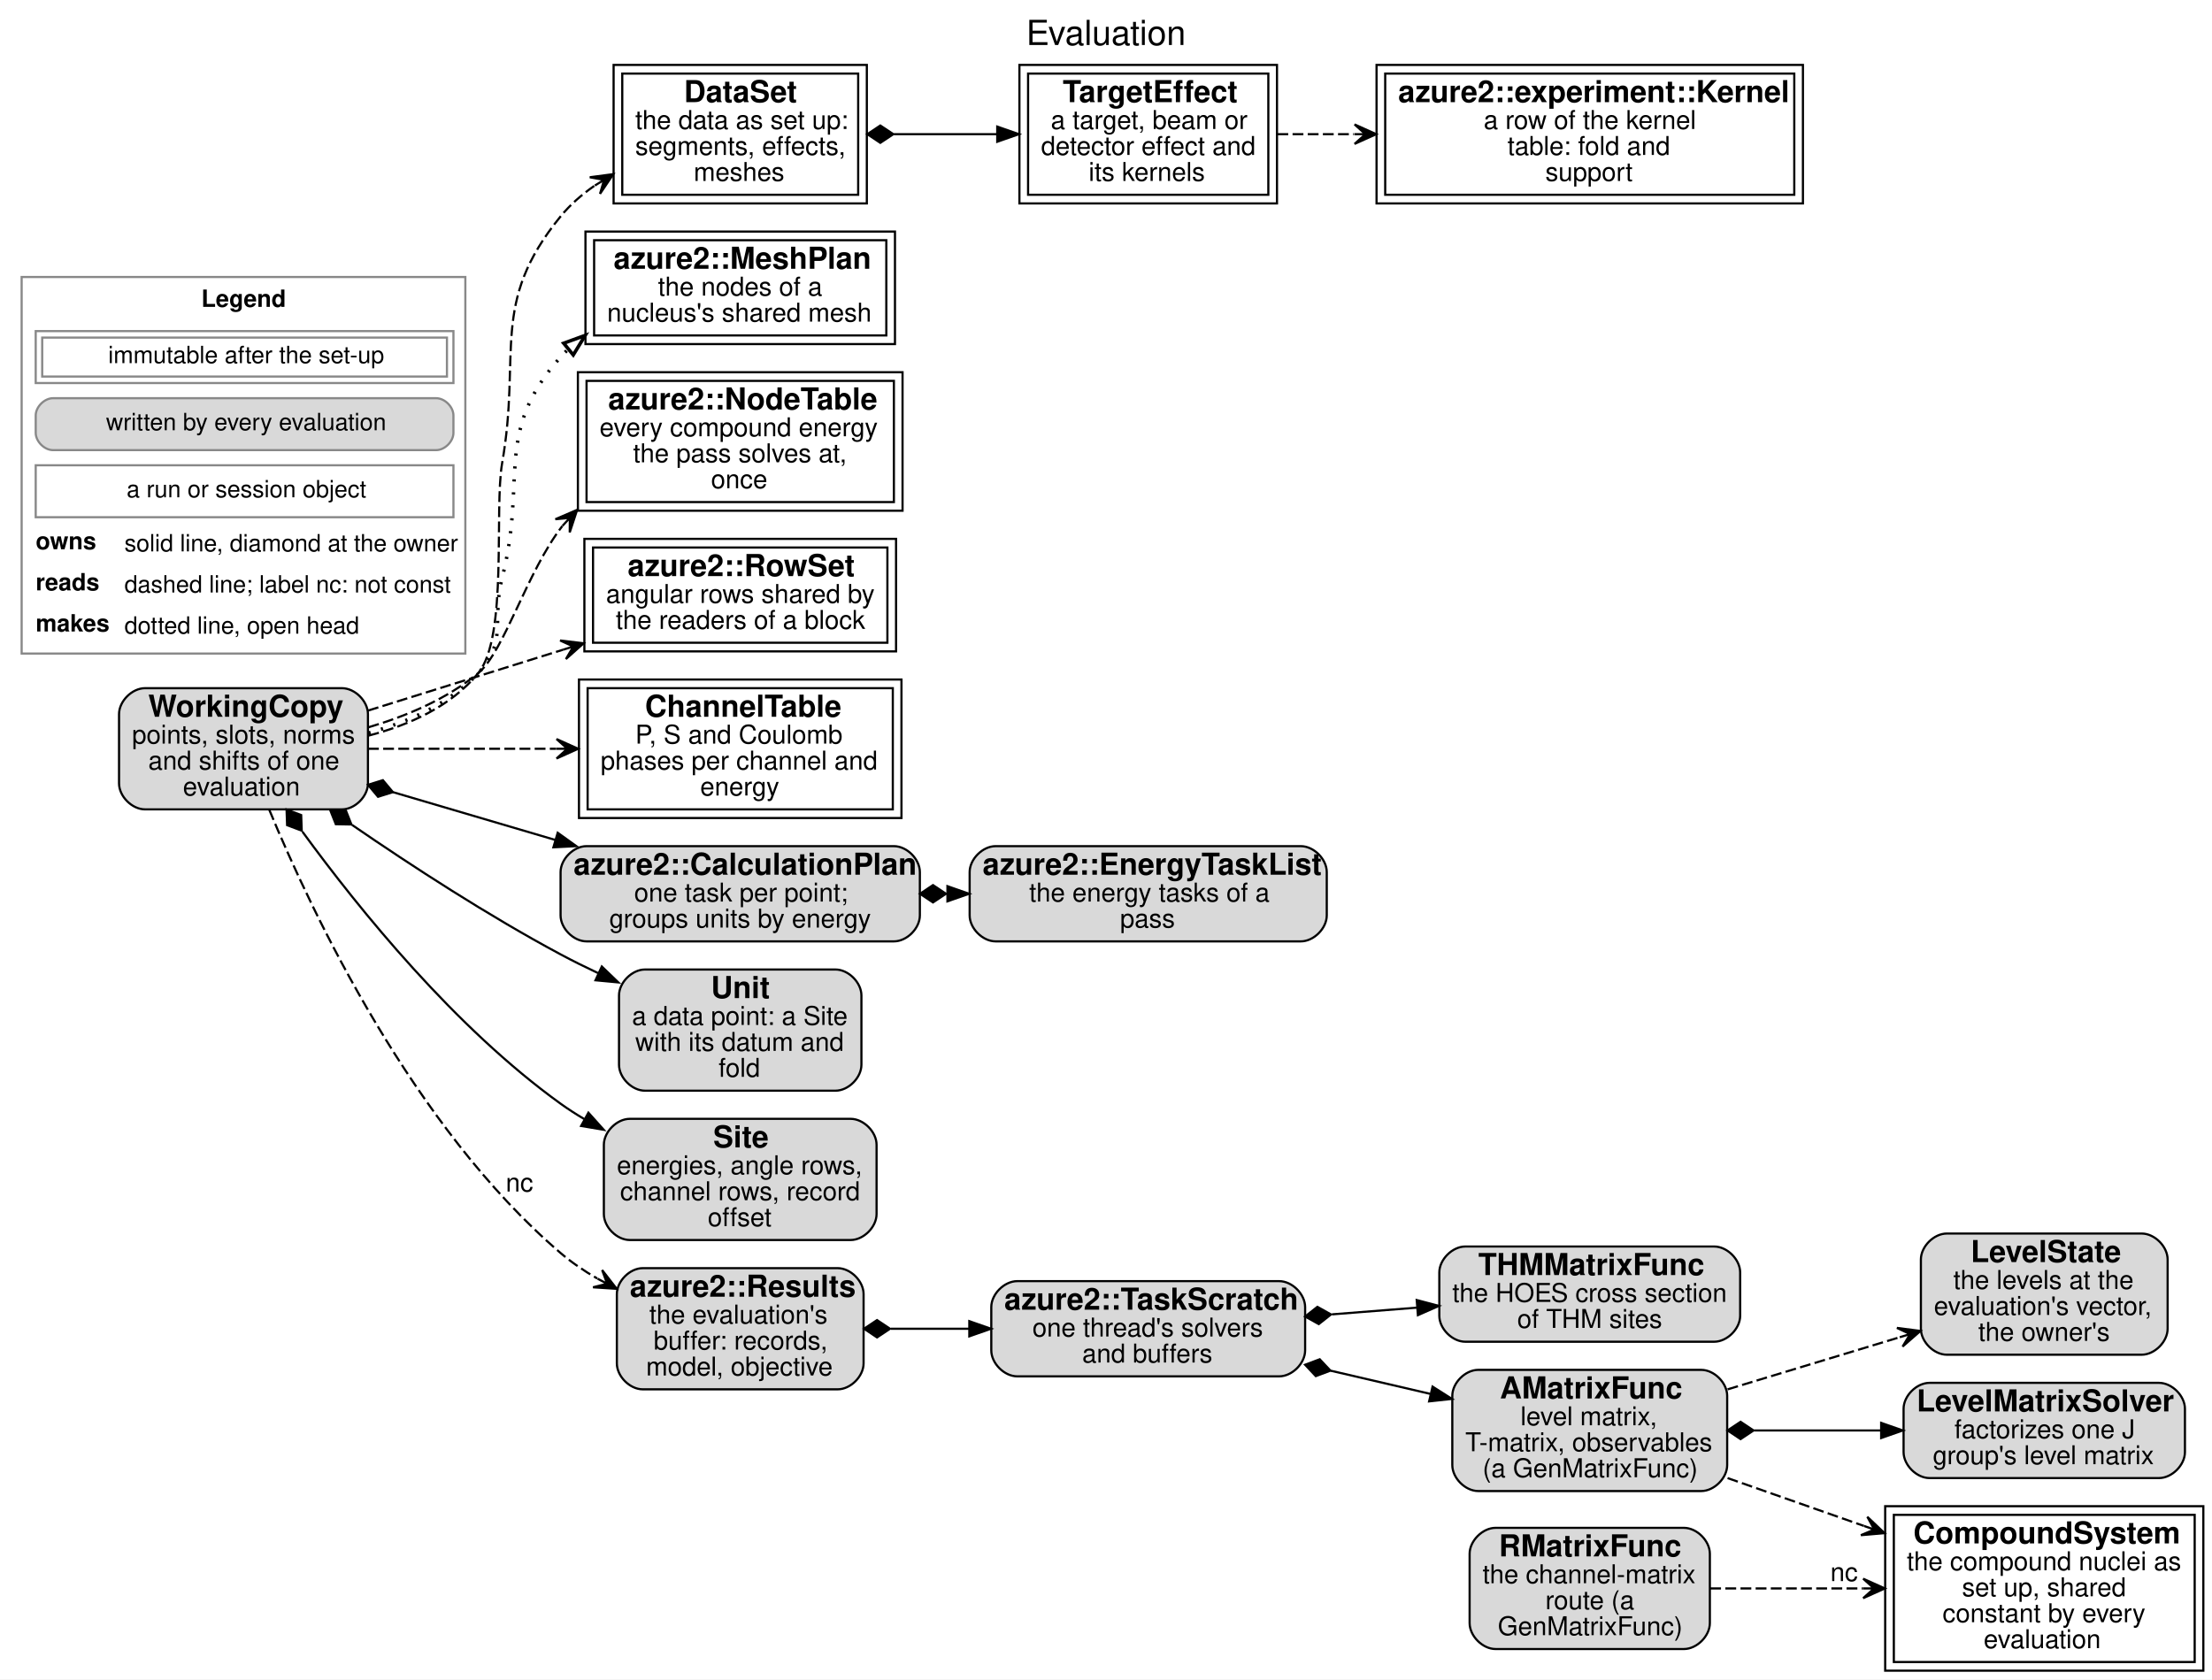
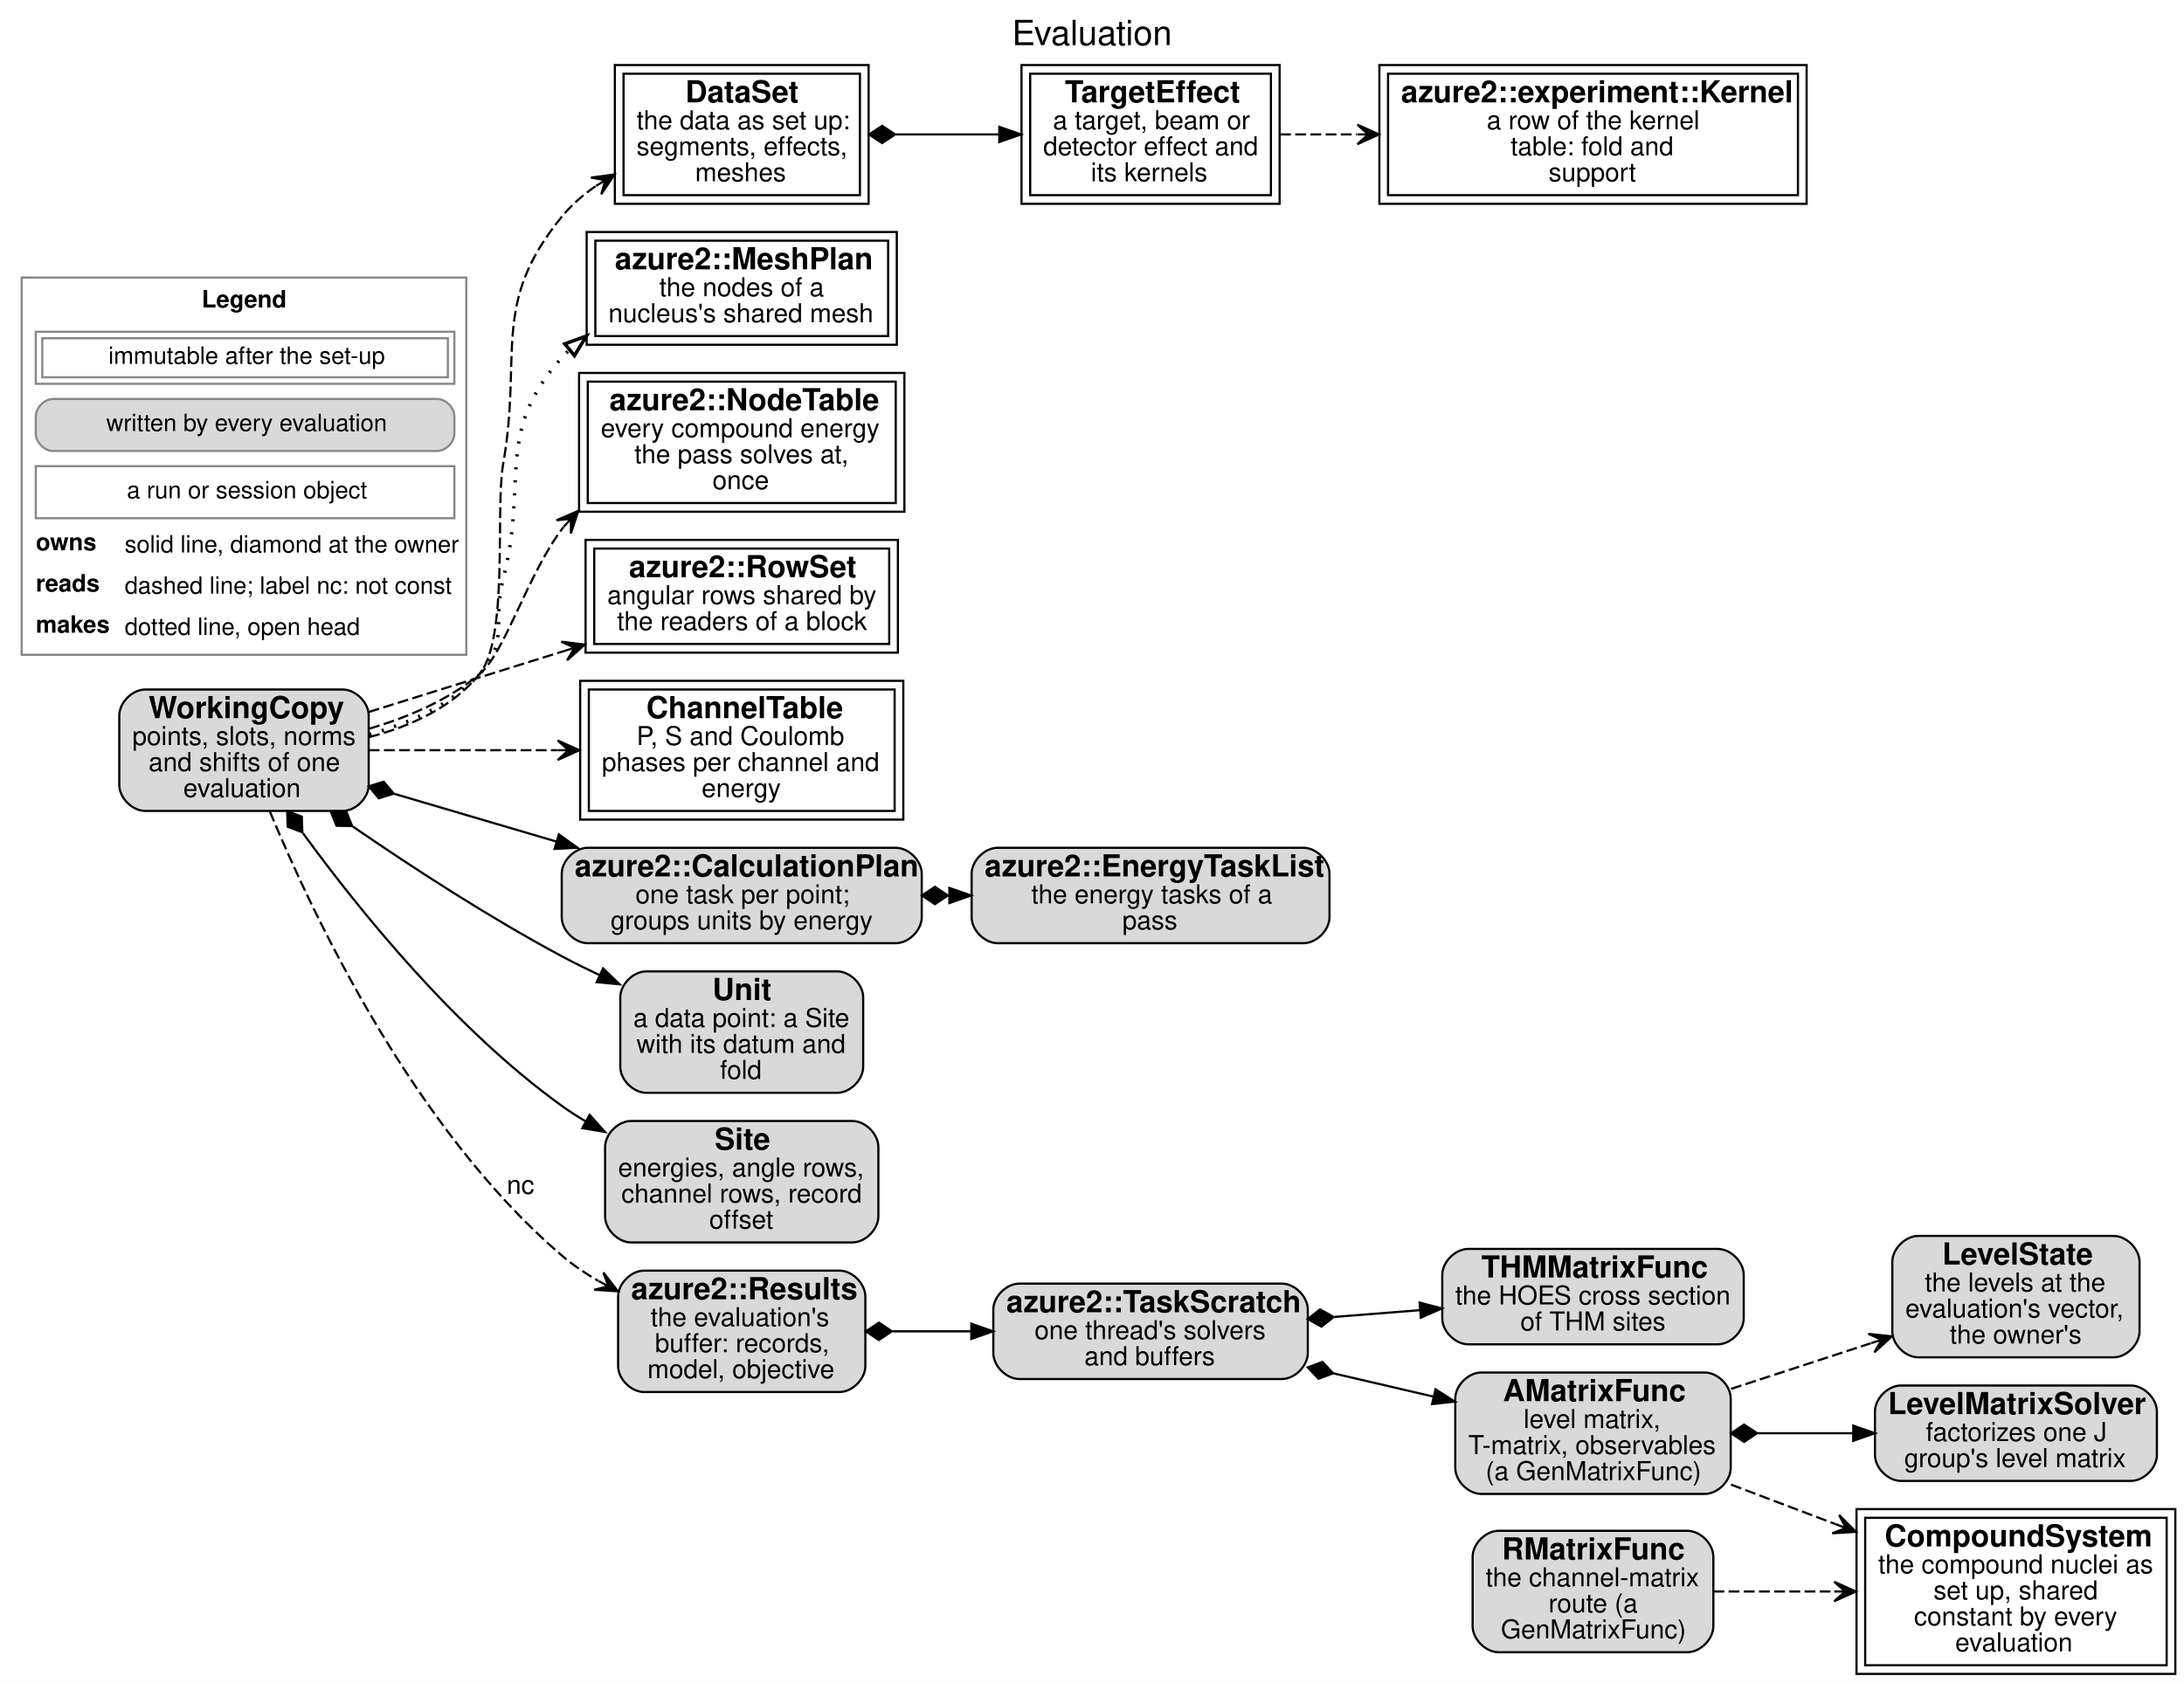
- <svg xmlns="http://www.w3.org/2000/svg" width="1022pt" height="776pt" viewBox="0.00 0.00 1022.00 776.00">
+ <svg xmlns="http://www.w3.org/2000/svg" width="1007pt" height="776pt" viewBox="0.00 0.00 1007.00 776.00">
  <g id="graph0" class="graph" transform="scale(1 1) rotate(0) translate(4 772)">
-     <polygon fill="white" stroke="transparent" points="-4,4 -4,-772 1018,-772 1018,4 -4,4" />
-     <text text-anchor="middle" x="507" y="-751.2" font-family="Helvetica" font-size="16.00">Evaluation</text>
+     <polygon fill="white" stroke="transparent" points="-4,4 -4,-772 1003,-772 1003,4 -4,4" />
+     <text text-anchor="middle" x="499.5" y="-751.2" font-family="Helvetica" font-size="16.00">Evaluation</text>
    <g id="node1" class="node">
      <path fill="#d9d9d9" stroke="black" d="M154,-454C154,-454 63,-454 63,-454 57,-454 51,-448 51,-442 51,-442 51,-410 51,-410 51,-404 57,-398 63,-398 63,-398 154,-398 154,-398 160,-398 166,-404 166,-410 166,-410 166,-442 166,-442 166,-448 160,-454 154,-454" />
      <text text-anchor="start" x="64.5" y="-440.8" font-family="Helvetica" font-weight="bold" font-size="14.00">WorkingCopy</text>
      <text text-anchor="start" x="57" y="-428.4" font-family="Helvetica" font-size="12.00">points, slots, norms</text>
      <text text-anchor="start" x="64.5" y="-416.4" font-family="Helvetica" font-size="12.00">and shifts of one</text>
      <text text-anchor="start" x="80.5" y="-404.4" font-family="Helvetica" font-size="12.00">evaluation</text>
    </g>
    <g id="node2" class="node">
      <polygon fill="white" stroke="black" points="392.5,-738 283.5,-738 283.5,-682 392.5,-682 392.5,-738" />
      <polygon fill="none" stroke="black" points="396.5,-742 279.5,-742 279.5,-678 396.5,-678 396.5,-742" />
      <text text-anchor="start" x="312" y="-724.8" font-family="Helvetica" font-weight="bold" font-size="14.00">DataSet</text>
      <text text-anchor="start" x="289.5" y="-712.4" font-family="Helvetica" font-size="12.00">the data as set up:</text>
      <text text-anchor="start" x="289.5" y="-700.4" font-family="Helvetica" font-size="12.00">segments, effects,</text>
      <text text-anchor="start" x="316.5" y="-688.4" font-family="Helvetica" font-size="12.00">meshes</text>
    </g>
    <g id="edge1" class="edge">
      <path fill="none" stroke="black" stroke-dasharray="5,2" d="M166.22,-432.06C185.09,-436.95 204.47,-445.64 217,-461 230.72,-477.81 224.27,-536.63 228,-558 236.95,-609.29 222.07,-631.67 255,-672 259.4,-677.39 264.74,-682.05 270.55,-686.08" />
      <polygon fill="black" stroke="black" points="279.36,-691.53 268.49,-690.09 275.11,-688.9 270.86,-686.27 270.86,-686.27 270.86,-686.27 275.11,-688.9 273.23,-682.44 279.36,-691.53 279.36,-691.53" />
    </g>
    <g id="node5" class="node">
      <polygon fill="white" stroke="black" points="405.5,-661 270.5,-661 270.5,-617 405.5,-617 405.5,-661" />
      <polygon fill="none" stroke="black" points="409.5,-665 266.5,-665 266.5,-613 409.5,-613 409.5,-665" />
      <text text-anchor="start" x="279.5" y="-647.8" font-family="Helvetica" font-weight="bold" font-size="14.00">azure2::MeshPlan</text>
      <text text-anchor="start" x="300" y="-635.4" font-family="Helvetica" font-size="12.00">the nodes of a</text>
      <text text-anchor="start" x="276.5" y="-623.4" font-family="Helvetica" font-size="12.00">nucleus's shared mesh</text>
    </g>
    <g id="edge4" class="edge">
      <path fill="none" stroke="black" stroke-width="1.6" stroke-dasharray="1,5" d="M166.25,-433.31C184.67,-438.34 203.75,-446.79 217,-461 230.75,-475.74 222.98,-485.48 228,-505 239.69,-550.42 223.77,-572.02 255,-607 256.05,-608.18 257.15,-609.31 258.29,-610.4" />
      <polygon fill="none" stroke="black" stroke-width="1.6" points="256.43,-613.4 266.38,-617.02 260.86,-607.98 256.43,-613.4" />
    </g>
    <g id="node6" class="node">
      <polygon fill="white" stroke="black" points="409,-596 267,-596 267,-540 409,-540 409,-596" />
      <polygon fill="none" stroke="black" points="413,-600 263,-600 263,-536 413,-536 413,-600" />
      <text text-anchor="start" x="277" y="-582.8" font-family="Helvetica" font-weight="bold" font-size="14.00">azure2::NodeTable</text>
      <text text-anchor="start" x="273" y="-570.4" font-family="Helvetica" font-size="12.00">every compound energy</text>
      <text text-anchor="start" x="288.5" y="-558.4" font-family="Helvetica" font-size="12.00">the pass solves at,</text>
      <text text-anchor="start" x="324.5" y="-546.4" font-family="Helvetica" font-size="12.00">once</text>
    </g>
    <g id="edge5" class="edge">
      <path fill="none" stroke="black" stroke-dasharray="5,2" d="M166.25,-435.93C183.93,-441.15 202.56,-449.05 217,-461 228.91,-470.85 239.43,-507.78 255.81,-528.92" />
      <polygon fill="black" stroke="black" points="262.66,-536.41 252.59,-532.07 259.28,-532.72 255.91,-529.03 255.91,-529.03 255.91,-529.03 259.28,-532.72 259.23,-525.99 262.66,-536.41 262.66,-536.41" />
    </g>
    <g id="node7" class="node">
      <polygon fill="white" stroke="black" points="406,-519 270,-519 270,-475 406,-475 406,-519" />
      <polygon fill="none" stroke="black" points="410,-523 266,-523 266,-471 410,-471 410,-523" />
      <text text-anchor="start" x="286" y="-505.8" font-family="Helvetica" font-weight="bold" font-size="14.00">azure2::RowSet</text>
      <text text-anchor="start" x="276" y="-493.4" font-family="Helvetica" font-size="12.00">angular rows shared by</text>
      <text text-anchor="start" x="280.5" y="-481.4" font-family="Helvetica" font-size="12.00">the readers of a block</text>
    </g>
    <g id="edge6" class="edge">
      <path fill="none" stroke="black" stroke-dasharray="5,2" d="M166.03,-443.64C193.22,-452.13 226.31,-462.46 256.11,-471.76" />
      <polygon fill="black" stroke="black" points="265.66,-474.74 254.77,-476.05 260.89,-473.25 256.11,-471.76 256.11,-471.76 256.11,-471.76 260.89,-473.25 257.46,-467.46 265.66,-474.74 265.66,-474.74" />
    </g>
    <g id="node8" class="node">
      <polygon fill="white" stroke="black" points="408.5,-454 267.5,-454 267.5,-398 408.5,-398 408.5,-454" />
      <polygon fill="none" stroke="black" points="412.5,-458 263.5,-458 263.5,-394 412.5,-394 412.5,-458" />
      <text text-anchor="start" x="294" y="-440.8" font-family="Helvetica" font-weight="bold" font-size="14.00">ChannelTable</text>
      <text text-anchor="start" x="289.5" y="-428.4" font-family="Helvetica" font-size="12.00">P, S and Coulomb</text>
      <text text-anchor="start" x="273.5" y="-416.4" font-family="Helvetica" font-size="12.00">phases per channel and</text>
      <text text-anchor="start" x="319.5" y="-404.4" font-family="Helvetica" font-size="12.00">energy</text>
    </g>
    <g id="edge7" class="edge">
      <path fill="none" stroke="black" stroke-dasharray="5,2" d="M166.03,-426C192.28,-426 224.03,-426 253.01,-426" />
      <polygon fill="black" stroke="black" points="263.13,-426 253.13,-430.5 258.13,-426 253.13,-426 253.13,-426 253.13,-426 258.13,-426 253.13,-421.5 263.13,-426 263.13,-426" />
    </g>
    <g id="node9" class="node">
      <path fill="#d9d9d9" stroke="black" d="M409,-381C409,-381 267,-381 267,-381 261,-381 255,-375 255,-369 255,-369 255,-349 255,-349 255,-343 261,-337 267,-337 267,-337 409,-337 409,-337 415,-337 421,-343 421,-349 421,-349 421,-369 421,-369 421,-375 415,-381 409,-381" />
      <text text-anchor="start" x="261" y="-367.8" font-family="Helvetica" font-weight="bold" font-size="14.00">azure2::CalculationPlan</text>
      <text text-anchor="start" x="289" y="-355.4" font-family="Helvetica" font-size="12.00">one task per point;</text>
      <text text-anchor="start" x="277.5" y="-343.4" font-family="Helvetica" font-size="12.00">groups units by energy</text>
    </g>
    <g id="edge8" class="edge">
      <path fill="none" stroke="black" d="M177.59,-405.95C201.15,-399.01 227.84,-391.15 252.55,-383.87" />
      <polygon fill="black" stroke="black" points="177.54,-405.96 172.91,-411.49 166.03,-409.35 170.65,-403.82 177.54,-405.96" />
      <polygon fill="black" stroke="black" points="253.67,-387.19 262.28,-381.01 251.69,-380.47 253.67,-387.19" />
    </g>
    <g id="node11" class="node">
      <path fill="#d9d9d9" stroke="black" d="M382,-324C382,-324 294,-324 294,-324 288,-324 282,-318 282,-312 282,-312 282,-280 282,-280 282,-274 288,-268 294,-268 294,-268 382,-268 382,-268 388,-268 394,-274 394,-280 394,-280 394,-312 394,-312 394,-318 388,-324 382,-324" />
      <text text-anchor="start" x="324.5" y="-310.8" font-family="Helvetica" font-weight="bold" font-size="14.00">Unit</text>
      <text text-anchor="start" x="288" y="-298.4" font-family="Helvetica" font-size="12.00">a data point: a Site</text>
      <text text-anchor="start" x="289.5" y="-286.4" font-family="Helvetica" font-size="12.00">with its datum and</text>
      <text text-anchor="start" x="328" y="-274.4" font-family="Helvetica" font-size="12.00">fold</text>
    </g>
    <g id="edge10" class="edge">
      <path fill="none" stroke="black" d="M158.66,-390.81C186.26,-371.85 221.74,-348.78 255,-331 260.55,-328.03 266.41,-325.12 272.34,-322.33" />
      <polygon fill="black" stroke="black" points="158.36,-391.02 155.7,-397.72 148.49,-397.85 151.15,-391.15 158.36,-391.02" />
      <polygon fill="black" stroke="black" points="274.05,-325.39 281.68,-318.04 271.13,-319.03 274.05,-325.39" />
    </g>
    <g id="node12" class="node">
      <path fill="#d9d9d9" stroke="black" d="M389,-255C389,-255 287,-255 287,-255 281,-255 275,-249 275,-243 275,-243 275,-211 275,-211 275,-205 281,-199 287,-199 287,-199 389,-199 389,-199 395,-199 401,-205 401,-211 401,-211 401,-243 401,-243 401,-249 395,-255 389,-255" />
      <text text-anchor="start" x="325.5" y="-241.8" font-family="Helvetica" font-weight="bold" font-size="14.00">Site</text>
      <text text-anchor="start" x="281" y="-229.4" font-family="Helvetica" font-size="12.00">energies, angle rows,</text>
      <text text-anchor="start" x="282.5" y="-217.4" font-family="Helvetica" font-size="12.00">channel rows, record</text>
      <text text-anchor="start" x="323" y="-205.4" font-family="Helvetica" font-size="12.00">offset</text>
    </g>
    <g id="edge11" class="edge">
      <path fill="none" stroke="black" d="M135.73,-387.69C162.27,-351.32 206.23,-297.13 255,-262 258.46,-259.51 262.13,-257.14 265.92,-254.91" />
      <polygon fill="black" stroke="black" points="135.4,-388.16 135.15,-395.37 128.4,-397.91 128.65,-390.7 135.4,-388.16" />
      <polygon fill="black" stroke="black" points="267.86,-257.84 274.93,-249.95 264.49,-251.71 267.86,-257.84" />
    </g>
    <g id="node13" class="node">
      <path fill="#d9d9d9" stroke="black" d="M383,-186C383,-186 293,-186 293,-186 287,-186 281,-180 281,-174 281,-174 281,-142 281,-142 281,-136 287,-130 293,-130 293,-130 383,-130 383,-130 389,-130 395,-136 395,-142 395,-142 395,-174 395,-174 395,-180 389,-186 383,-186" />
      <text text-anchor="start" x="287" y="-172.8" font-family="Helvetica" font-weight="bold" font-size="14.00">azure2::Results</text>
      <text text-anchor="start" x="296" y="-160.4" font-family="Helvetica" font-size="12.00">the evaluation's</text>
      <text text-anchor="start" x="298" y="-148.4" font-family="Helvetica" font-size="12.00">buffer: records,</text>
      <text text-anchor="start" x="294.5" y="-136.4" font-family="Helvetica" font-size="12.00">model, objective</text>
    </g>
    <g id="edge19" class="edge">
      <path fill="none" stroke="black" stroke-dasharray="5,2" d="M120.43,-397.76C140.35,-349.63 186.89,-251.31 255,-193 260.14,-188.6 265.9,-184.69 271.94,-181.22" />
      <polygon fill="black" stroke="black" points="280.94,-176.45 274.21,-185.11 276.52,-178.79 272.1,-181.13 272.1,-181.13 272.1,-181.13 276.52,-178.79 270,-177.16 280.94,-176.45 280.94,-176.45" />
      <text text-anchor="middle" x="236" y="-221.4" font-family="Helvetica" font-size="12.00"> nc</text>
    </g>
    <g id="node3" class="node">
      <polygon fill="white" stroke="black" points="582,-738 471,-738 471,-682 582,-682 582,-738" />
      <polygon fill="none" stroke="black" points="586,-742 467,-742 467,-678 586,-678 586,-742" />
      <text text-anchor="start" x="487" y="-724.8" font-family="Helvetica" font-weight="bold" font-size="14.00">TargetEffect</text>
      <text text-anchor="start" x="481.5" y="-712.4" font-family="Helvetica" font-size="12.00">a target, beam or</text>
      <text text-anchor="start" x="477" y="-700.4" font-family="Helvetica" font-size="12.00">detector effect and</text>
      <text text-anchor="start" x="499" y="-688.4" font-family="Helvetica" font-size="12.00">its kernels</text>
    </g>
    <g id="edge2" class="edge">
      <path fill="none" stroke="black" d="M409,-710C424.6,-710 441.14,-710 456.69,-710" />
      <polygon fill="black" stroke="black" points="408.73,-710 402.73,-714 396.73,-710 402.73,-706 408.73,-710" />
      <polygon fill="black" stroke="black" points="456.75,-713.5 466.75,-710 456.75,-706.5 456.75,-713.5" />
    </g>
    <g id="node4" class="node">
      <polygon fill="white" stroke="black" points="825,-738 636,-738 636,-682 825,-682 825,-738" />
      <polygon fill="none" stroke="black" points="829,-742 632,-742 632,-678 829,-678 829,-742" />
      <text text-anchor="start" x="642" y="-724.8" font-family="Helvetica" font-weight="bold" font-size="14.00">azure2::experiment::Kernel</text>
      <text text-anchor="start" x="681.5" y="-712.4" font-family="Helvetica" font-size="12.00">a row of the kernel</text>
      <text text-anchor="start" x="692.5" y="-700.4" font-family="Helvetica" font-size="12.00">table: fold and</text>
      <text text-anchor="start" x="710" y="-688.4" font-family="Helvetica" font-size="12.00">support</text>
    </g>
    <g id="edge3" class="edge">
      <path fill="none" stroke="black" stroke-dasharray="5,2" d="M586.2,-710C597.39,-710 609.43,-710 621.61,-710" />
      <polygon fill="black" stroke="black" points="631.85,-710 621.85,-714.5 626.85,-710 621.85,-710 621.85,-710 621.85,-710 626.85,-710 621.85,-705.5 631.85,-710 631.85,-710" />
    </g>
    <g id="node10" class="node">
      <path fill="#d9d9d9" stroke="black" d="M597,-381C597,-381 456,-381 456,-381 450,-381 444,-375 444,-369 444,-369 444,-349 444,-349 444,-343 450,-337 456,-337 456,-337 597,-337 597,-337 603,-337 609,-343 609,-349 609,-349 609,-369 609,-369 609,-375 603,-381 597,-381" />
      <text text-anchor="start" x="450" y="-367.8" font-family="Helvetica" font-weight="bold" font-size="14.00">azure2::EnergyTaskList</text>
      <text text-anchor="start" x="471.5" y="-355.4" font-family="Helvetica" font-size="12.00">the energy tasks of a</text>
      <text text-anchor="start" x="513.5" y="-343.4" font-family="Helvetica" font-size="12.00">pass</text>
    </g>
    <g id="edge9" class="edge">
      <path fill="none" stroke="black" d="M433.12,-359C433.23,-359 433.34,-359 433.45,-359" />
      <polygon fill="black" stroke="black" points="433.07,-359 427.07,-363 421.07,-359 427.07,-355 433.07,-359" />
      <polygon fill="black" stroke="black" points="433.74,-362.5 443.74,-359 433.74,-355.5 433.74,-362.5" />
    </g>
    <g id="node14" class="node">
      <path fill="#d9d9d9" stroke="black" d="M587,-180C587,-180 466,-180 466,-180 460,-180 454,-174 454,-168 454,-168 454,-148 454,-148 454,-142 460,-136 466,-136 466,-136 587,-136 587,-136 593,-136 599,-142 599,-148 599,-148 599,-168 599,-168 599,-174 593,-180 587,-180" />
      <text text-anchor="start" x="460" y="-166.8" font-family="Helvetica" font-weight="bold" font-size="14.00">azure2::TaskScratch</text>
      <text text-anchor="start" x="473" y="-154.4" font-family="Helvetica" font-size="12.00">one thread's solvers</text>
      <text text-anchor="start" x="496" y="-142.4" font-family="Helvetica" font-size="12.00">and buffers</text>
    </g>
    <g id="edge12" class="edge">
      <path fill="none" stroke="black" d="M407.61,-158C419.38,-158 431.71,-158 443.79,-158" />
      <polygon fill="black" stroke="black" points="407.21,-158 401.21,-162 395.21,-158 401.21,-154 407.21,-158" />
      <polygon fill="black" stroke="black" points="443.85,-161.5 453.85,-158 443.85,-154.5 443.85,-161.5" />
    </g>
    <g id="node15" class="node">
      <path fill="#d9d9d9" stroke="black" d="M782,-139C782,-139 679,-139 679,-139 673,-139 667,-133 667,-127 667,-127 667,-95 667,-95 667,-89 673,-83 679,-83 679,-83 782,-83 782,-83 788,-83 794,-89 794,-95 794,-95 794,-127 794,-127 794,-133 788,-139 782,-139" />
      <text text-anchor="start" x="689" y="-125.8" font-family="Helvetica" font-weight="bold" font-size="14.00">AMatrixFunc</text>
      <text text-anchor="start" x="698.5" y="-113.4" font-family="Helvetica" font-size="12.00">level matrix,</text>
      <text text-anchor="start" x="673" y="-101.4" font-family="Helvetica" font-size="12.00">T-matrix, observables</text>
      <text text-anchor="start" x="681" y="-89.4" font-family="Helvetica" font-size="12.00">(a GenMatrixFunc)</text>
    </g>
    <g id="edge13" class="edge">
      <path fill="none" stroke="black" d="M610.84,-138.61C626.05,-135.07 641.81,-131.4 656.68,-127.94" />
      <polygon fill="black" stroke="black" points="610.69,-138.64 605.75,-143.9 599,-141.36 603.94,-136.11 610.69,-138.64" />
      <polygon fill="black" stroke="black" points="657.88,-131.26 666.82,-125.58 656.29,-124.44 657.88,-131.26" />
    </g>
    <g id="node16" class="node">
      <path fill="#d9d9d9" stroke="black" d="M788,-196C788,-196 673,-196 673,-196 667,-196 661,-190 661,-184 661,-184 661,-164 661,-164 661,-158 667,-152 673,-152 673,-152 788,-152 788,-152 794,-152 800,-158 800,-164 800,-164 800,-184 800,-184 800,-190 794,-196 788,-196" />
      <text text-anchor="start" x="679" y="-182.8" font-family="Helvetica" font-weight="bold" font-size="14.00">THMMatrixFunc</text>
      <text text-anchor="start" x="667" y="-170.4" font-family="Helvetica" font-size="12.00">the HOES cross section</text>
      <text text-anchor="start" x="697" y="-158.4" font-family="Helvetica" font-size="12.00">of THM sites</text>
    </g>
    <g id="edge14" class="edge">
      <path fill="none" stroke="black" d="M611.42,-164.65C624.4,-165.68 637.76,-166.73 650.62,-167.75" />
      <polygon fill="black" stroke="black" points="610.96,-164.61 604.67,-168.12 599,-163.66 605.3,-160.15 610.96,-164.61" />
      <polygon fill="black" stroke="black" points="650.56,-171.26 660.81,-168.56 651.11,-164.28 650.56,-171.26" />
    </g>
    <g id="node18" class="node">
-       <path fill="#d9d9d9" stroke="black" d="M993.5,-133C993.5,-133 887.5,-133 887.5,-133 881.5,-133 875.5,-127 875.5,-121 875.5,-121 875.5,-101 875.5,-101 875.5,-95 881.5,-89 887.5,-89 887.5,-89 993.5,-89 993.5,-89 999.5,-89 1005.5,-95 1005.5,-101 1005.5,-101 1005.5,-121 1005.5,-121 1005.5,-127 999.5,-133 993.5,-133" />
-       <text text-anchor="start" x="881.5" y="-119.8" font-family="Helvetica" font-weight="bold" font-size="14.00">LevelMatrixSolver</text>
-       <text text-anchor="start" x="899" y="-107.4" font-family="Helvetica" font-size="12.00">factorizes one J</text>
-       <text text-anchor="start" x="889" y="-95.4" font-family="Helvetica" font-size="12.00">group's level matrix</text>
+       <path fill="#d9d9d9" stroke="black" d="M978.5,-133C978.5,-133 872.5,-133 872.5,-133 866.5,-133 860.5,-127 860.5,-121 860.5,-121 860.5,-101 860.5,-101 860.5,-95 866.5,-89 872.5,-89 872.5,-89 978.5,-89 978.5,-89 984.5,-89 990.5,-95 990.5,-101 990.5,-101 990.5,-121 990.5,-121 990.5,-127 984.5,-133 978.5,-133" />
+       <text text-anchor="start" x="866.5" y="-119.8" font-family="Helvetica" font-weight="bold" font-size="14.00">LevelMatrixSolver</text>
+       <text text-anchor="start" x="884" y="-107.4" font-family="Helvetica" font-size="12.00">factorizes one J</text>
+       <text text-anchor="start" x="874" y="-95.4" font-family="Helvetica" font-size="12.00">group's level matrix</text>
    </g>
    <g id="edge15" class="edge">
-       <path fill="none" stroke="black" d="M806.45,-111C825.51,-111 845.99,-111 865.03,-111" />
-       <polygon fill="black" stroke="black" points="806.19,-111 800.19,-115 794.19,-111 800.19,-107 806.19,-111" />
-       <polygon fill="black" stroke="black" points="865.14,-114.5 875.14,-111 865.14,-107.5 865.14,-114.5" />
+       <path fill="none" stroke="black" d="M806.34,-111C820.73,-111 835.8,-111 850.17,-111" />
+       <polygon fill="black" stroke="black" points="806.16,-111 800.16,-115 794.16,-111 800.16,-107 806.16,-111" />
+       <polygon fill="black" stroke="black" points="850.5,-114.5 860.5,-111 850.5,-107.5 850.5,-114.5" />
    </g>
    <g id="node19" class="node">
-       <polygon fill="white" stroke="black" points="1010,-72 871,-72 871,-4 1010,-4 1010,-72" />
-       <polygon fill="none" stroke="black" points="1014,-76 867,-76 867,0 1014,0 1014,-76" />
-       <text text-anchor="start" x="880" y="-58.8" font-family="Helvetica" font-weight="bold" font-size="14.00">CompoundSystem</text>
-       <text text-anchor="start" x="877" y="-46.4" font-family="Helvetica" font-size="12.00">the compound nuclei as</text>
-       <text text-anchor="start" x="902.5" y="-34.4" font-family="Helvetica" font-size="12.00">set up, shared</text>
-       <text text-anchor="start" x="893.5" y="-22.4" font-family="Helvetica" font-size="12.00">constant by every</text>
-       <text text-anchor="start" x="912.5" y="-10.4" font-family="Helvetica" font-size="12.00">evaluation</text>
+       <polygon fill="white" stroke="black" points="995,-72 856,-72 856,-4 995,-4 995,-72" />
+       <polygon fill="none" stroke="black" points="999,-76 852,-76 852,0 999,0 999,-76" />
+       <text text-anchor="start" x="865" y="-58.8" font-family="Helvetica" font-weight="bold" font-size="14.00">CompoundSystem</text>
+       <text text-anchor="start" x="862" y="-46.4" font-family="Helvetica" font-size="12.00">the compound nuclei as</text>
+       <text text-anchor="start" x="887.5" y="-34.4" font-family="Helvetica" font-size="12.00">set up, shared</text>
+       <text text-anchor="start" x="878.5" y="-22.4" font-family="Helvetica" font-size="12.00">constant by every</text>
+       <text text-anchor="start" x="897.5" y="-10.4" font-family="Helvetica" font-size="12.00">evaluation</text>
    </g>
    <g id="edge16" class="edge">
-       <path fill="none" stroke="black" stroke-dasharray="5,2" d="M794.19,-89C814,-82.05 836.2,-74.25 857.17,-66.89" />
-       <polygon fill="black" stroke="black" points="866.71,-63.55 858.76,-71.1 861.99,-65.2 857.27,-66.86 857.27,-66.86 857.27,-66.86 861.99,-65.2 855.78,-62.61 866.71,-63.55 866.71,-63.55" />
+       <path fill="none" stroke="black" stroke-dasharray="5,2" d="M794.16,-87.3C809.53,-81.49 826.2,-75.18 842.33,-69.08" />
+       <polygon fill="black" stroke="black" points="851.75,-65.52 843.99,-73.26 847.08,-67.28 842.4,-69.05 842.4,-69.05 842.4,-69.05 847.08,-67.28 840.81,-64.84 851.75,-65.52 851.75,-65.52" />
    </g>
    <g id="node20" class="node">
-       <path fill="#d9d9d9" stroke="black" d="M985.5,-202C985.5,-202 895.5,-202 895.5,-202 889.5,-202 883.5,-196 883.5,-190 883.5,-190 883.5,-158 883.5,-158 883.5,-152 889.5,-146 895.5,-146 895.5,-146 985.5,-146 985.5,-146 991.5,-146 997.5,-152 997.5,-158 997.5,-158 997.5,-190 997.5,-190 997.5,-196 991.5,-202 985.5,-202" />
-       <text text-anchor="start" x="906.5" y="-188.8" font-family="Helvetica" font-weight="bold" font-size="14.00">LevelState</text>
-       <text text-anchor="start" x="898.5" y="-176.4" font-family="Helvetica" font-size="12.00">the levels at the</text>
-       <text text-anchor="start" x="889.5" y="-164.4" font-family="Helvetica" font-size="12.00">evaluation's vector,</text>
-       <text text-anchor="start" x="910" y="-152.4" font-family="Helvetica" font-size="12.00">the owner's</text>
+       <path fill="#d9d9d9" stroke="black" d="M970.5,-202C970.5,-202 880.5,-202 880.5,-202 874.5,-202 868.5,-196 868.5,-190 868.5,-190 868.5,-158 868.5,-158 868.5,-152 874.5,-146 880.5,-146 880.5,-146 970.5,-146 970.5,-146 976.5,-146 982.5,-152 982.5,-158 982.5,-158 982.5,-190 982.5,-190 982.5,-196 976.5,-202 970.5,-202" />
+       <text text-anchor="start" x="891.5" y="-188.8" font-family="Helvetica" font-weight="bold" font-size="14.00">LevelState</text>
+       <text text-anchor="start" x="883.5" y="-176.4" font-family="Helvetica" font-size="12.00">the levels at the</text>
+       <text text-anchor="start" x="874.5" y="-164.4" font-family="Helvetica" font-size="12.00">evaluation's vector,</text>
+       <text text-anchor="start" x="895" y="-152.4" font-family="Helvetica" font-size="12.00">the owner's</text>
    </g>
    <g id="edge17" class="edge">
-       <path fill="none" stroke="black" stroke-dasharray="5,2" d="M794.19,-129.99C819.22,-137.57 848.05,-146.3 873.41,-153.98" />
-       <polygon fill="black" stroke="black" points="883.31,-156.98 872.43,-158.39 878.52,-155.53 873.74,-154.08 873.74,-154.08 873.74,-154.08 878.52,-155.53 875.04,-149.77 883.31,-156.98 883.31,-156.98" />
+       <path fill="none" stroke="black" stroke-dasharray="5,2" d="M794.16,-131.45C814.78,-138.18 837.76,-145.69 858.61,-152.49" />
+       <polygon fill="black" stroke="black" points="868.34,-155.67 857.44,-156.84 863.59,-154.12 858.83,-152.57 858.83,-152.57 858.83,-152.57 863.59,-154.12 860.23,-148.29 868.34,-155.67 868.34,-155.67" />
    </g>
    <g id="node17" class="node">
      <path fill="#d9d9d9" stroke="black" d="M774,-66C774,-66 687,-66 687,-66 681,-66 675,-60 675,-54 675,-54 675,-22 675,-22 675,-16 681,-10 687,-10 687,-10 774,-10 774,-10 780,-10 786,-16 786,-22 786,-22 786,-54 786,-54 786,-60 780,-66 774,-66" />
      <text text-anchor="start" x="688.5" y="-52.8" font-family="Helvetica" font-weight="bold" font-size="14.00">RMatrixFunc</text>
      <text text-anchor="start" x="681" y="-40.4" font-family="Helvetica" font-size="12.00">the channel-matrix</text>
      <text text-anchor="start" x="710" y="-28.4" font-family="Helvetica" font-size="12.00">route (a</text>
      <text text-anchor="start" x="688" y="-16.4" font-family="Helvetica" font-size="12.00">GenMatrixFunc)</text>
    </g>
    <g id="edge18" class="edge">
-       <path fill="none" stroke="black" stroke-dasharray="5,2" d="M786.15,-38C807.74,-38 833.02,-38 856.76,-38" />
-       <polygon fill="black" stroke="black" points="866.83,-38 856.83,-42.5 861.83,-38 856.83,-38 856.83,-38 856.83,-38 861.83,-38 856.83,-33.5 866.83,-38 866.83,-38" />
-       <text text-anchor="middle" x="848" y="-41.4" font-family="Helvetica" font-size="12.00"> nc</text>
+       <path fill="none" stroke="black" stroke-dasharray="5,2" d="M786.03,-38C803.32,-38 822.85,-38 841.66,-38" />
+       <polygon fill="black" stroke="black" points="851.72,-38 841.72,-42.5 846.72,-38 841.72,-38 841.72,-38 841.72,-38 846.72,-38 841.72,-33.5 851.72,-38 851.72,-38" />
    </g>
    <g id="node21" class="node">
      <text text-anchor="start" x="89" y="-630.2" font-family="Helvetica" font-weight="bold" font-size="11.00">Legend</text>
      <polygon fill="none" stroke="#888888" points="15.5,-598 15.5,-616 202.5,-616 202.5,-598 15.5,-598" />
      <text text-anchor="start" x="46" y="-604.2" font-family="Helvetica" font-size="11.00">immutable after the set-up</text>
      <polygon fill="none" stroke="#888888" points="12.5,-595 12.5,-619 205.5,-619 205.5,-595 12.5,-595" />
      <path fill="#d9d9d9" stroke="transparent" d="M20.5,-564C20.5,-564 197.5,-564 197.5,-564 201.5,-564 205.5,-568 205.5,-572 205.5,-572 205.5,-580 205.5,-580 205.5,-584 201.5,-588 197.5,-588 197.5,-588 20.5,-588 20.5,-588 16.5,-588 12.5,-584 12.5,-580 12.5,-580 12.5,-572 12.5,-572 12.5,-568 16.5,-564 20.5,-564" />
      <text text-anchor="start" x="45" y="-573.2" font-family="Helvetica" font-size="11.00">written by every evaluation</text>
      <path fill="none" stroke="#888888" d="M20.5,-564C20.5,-564 197.5,-564 197.5,-564 201.5,-564 205.5,-568 205.5,-572 205.5,-572 205.5,-580 205.5,-580 205.5,-584 201.5,-588 197.5,-588 197.5,-588 20.5,-588 20.5,-588 16.5,-588 12.5,-584 12.5,-580 12.5,-580 12.5,-572 12.5,-572 12.5,-568 16.5,-564 20.5,-564" />
      <text text-anchor="start" x="54.5" y="-542.2" font-family="Helvetica" font-size="11.00">a run or session object</text>
      <polygon fill="none" stroke="#888888" points="12.5,-533 12.5,-557 205.5,-557 205.5,-533 12.5,-533" />
      <text text-anchor="start" x="12.5" y="-518.2" font-family="Helvetica" font-weight="bold" font-size="11.00">owns</text>
      <text text-anchor="start" x="53.5" y="-517.2" font-family="Helvetica" font-size="11.00">solid line, diamond at the owner</text>
      <text text-anchor="start" x="12.5" y="-499.2" font-family="Helvetica" font-weight="bold" font-size="11.00">reads</text>
      <text text-anchor="start" x="53.5" y="-498.2" font-family="Helvetica" font-size="11.00">dashed line; label nc: not const</text>
      <text text-anchor="start" x="12.5" y="-480.2" font-family="Helvetica" font-weight="bold" font-size="11.00">makes</text>
      <text text-anchor="start" x="53.5" y="-479.2" font-family="Helvetica" font-size="11.00">dotted line, open head</text>
      <polygon fill="none" stroke="#888888" points="6,-470 6,-644 211,-644 211,-470 6,-470" />
    </g>
  </g>
</svg>
